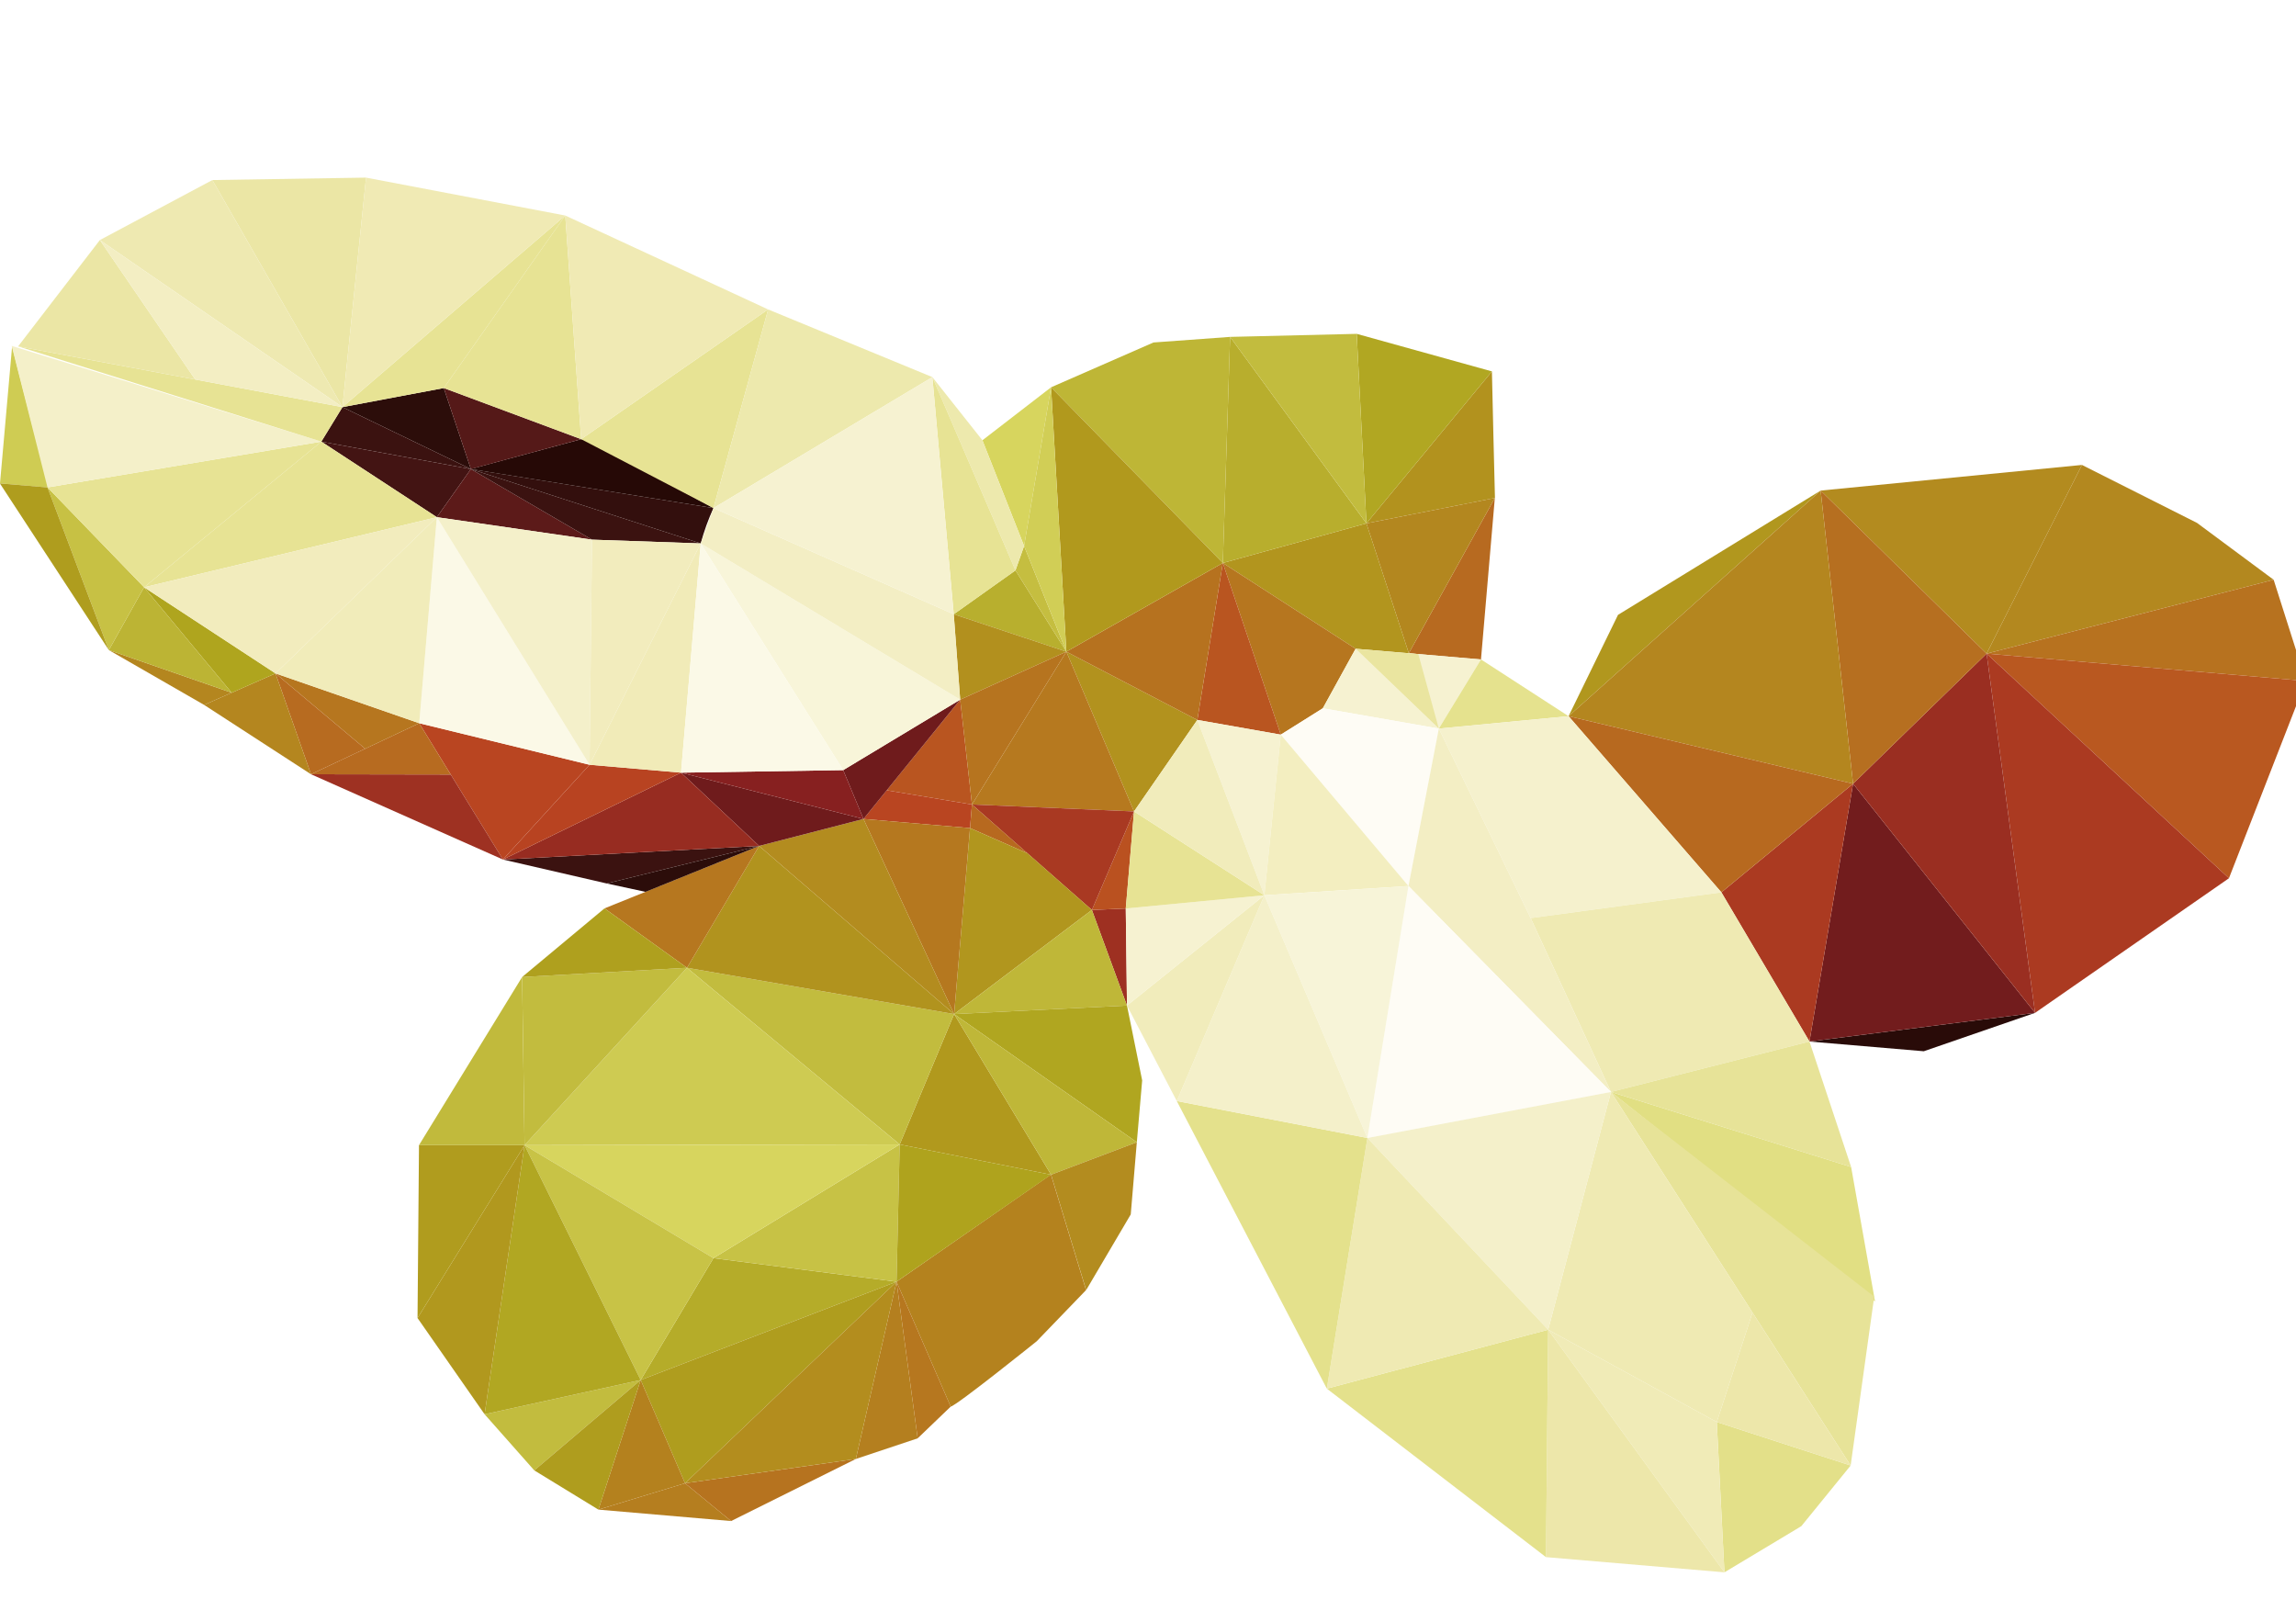
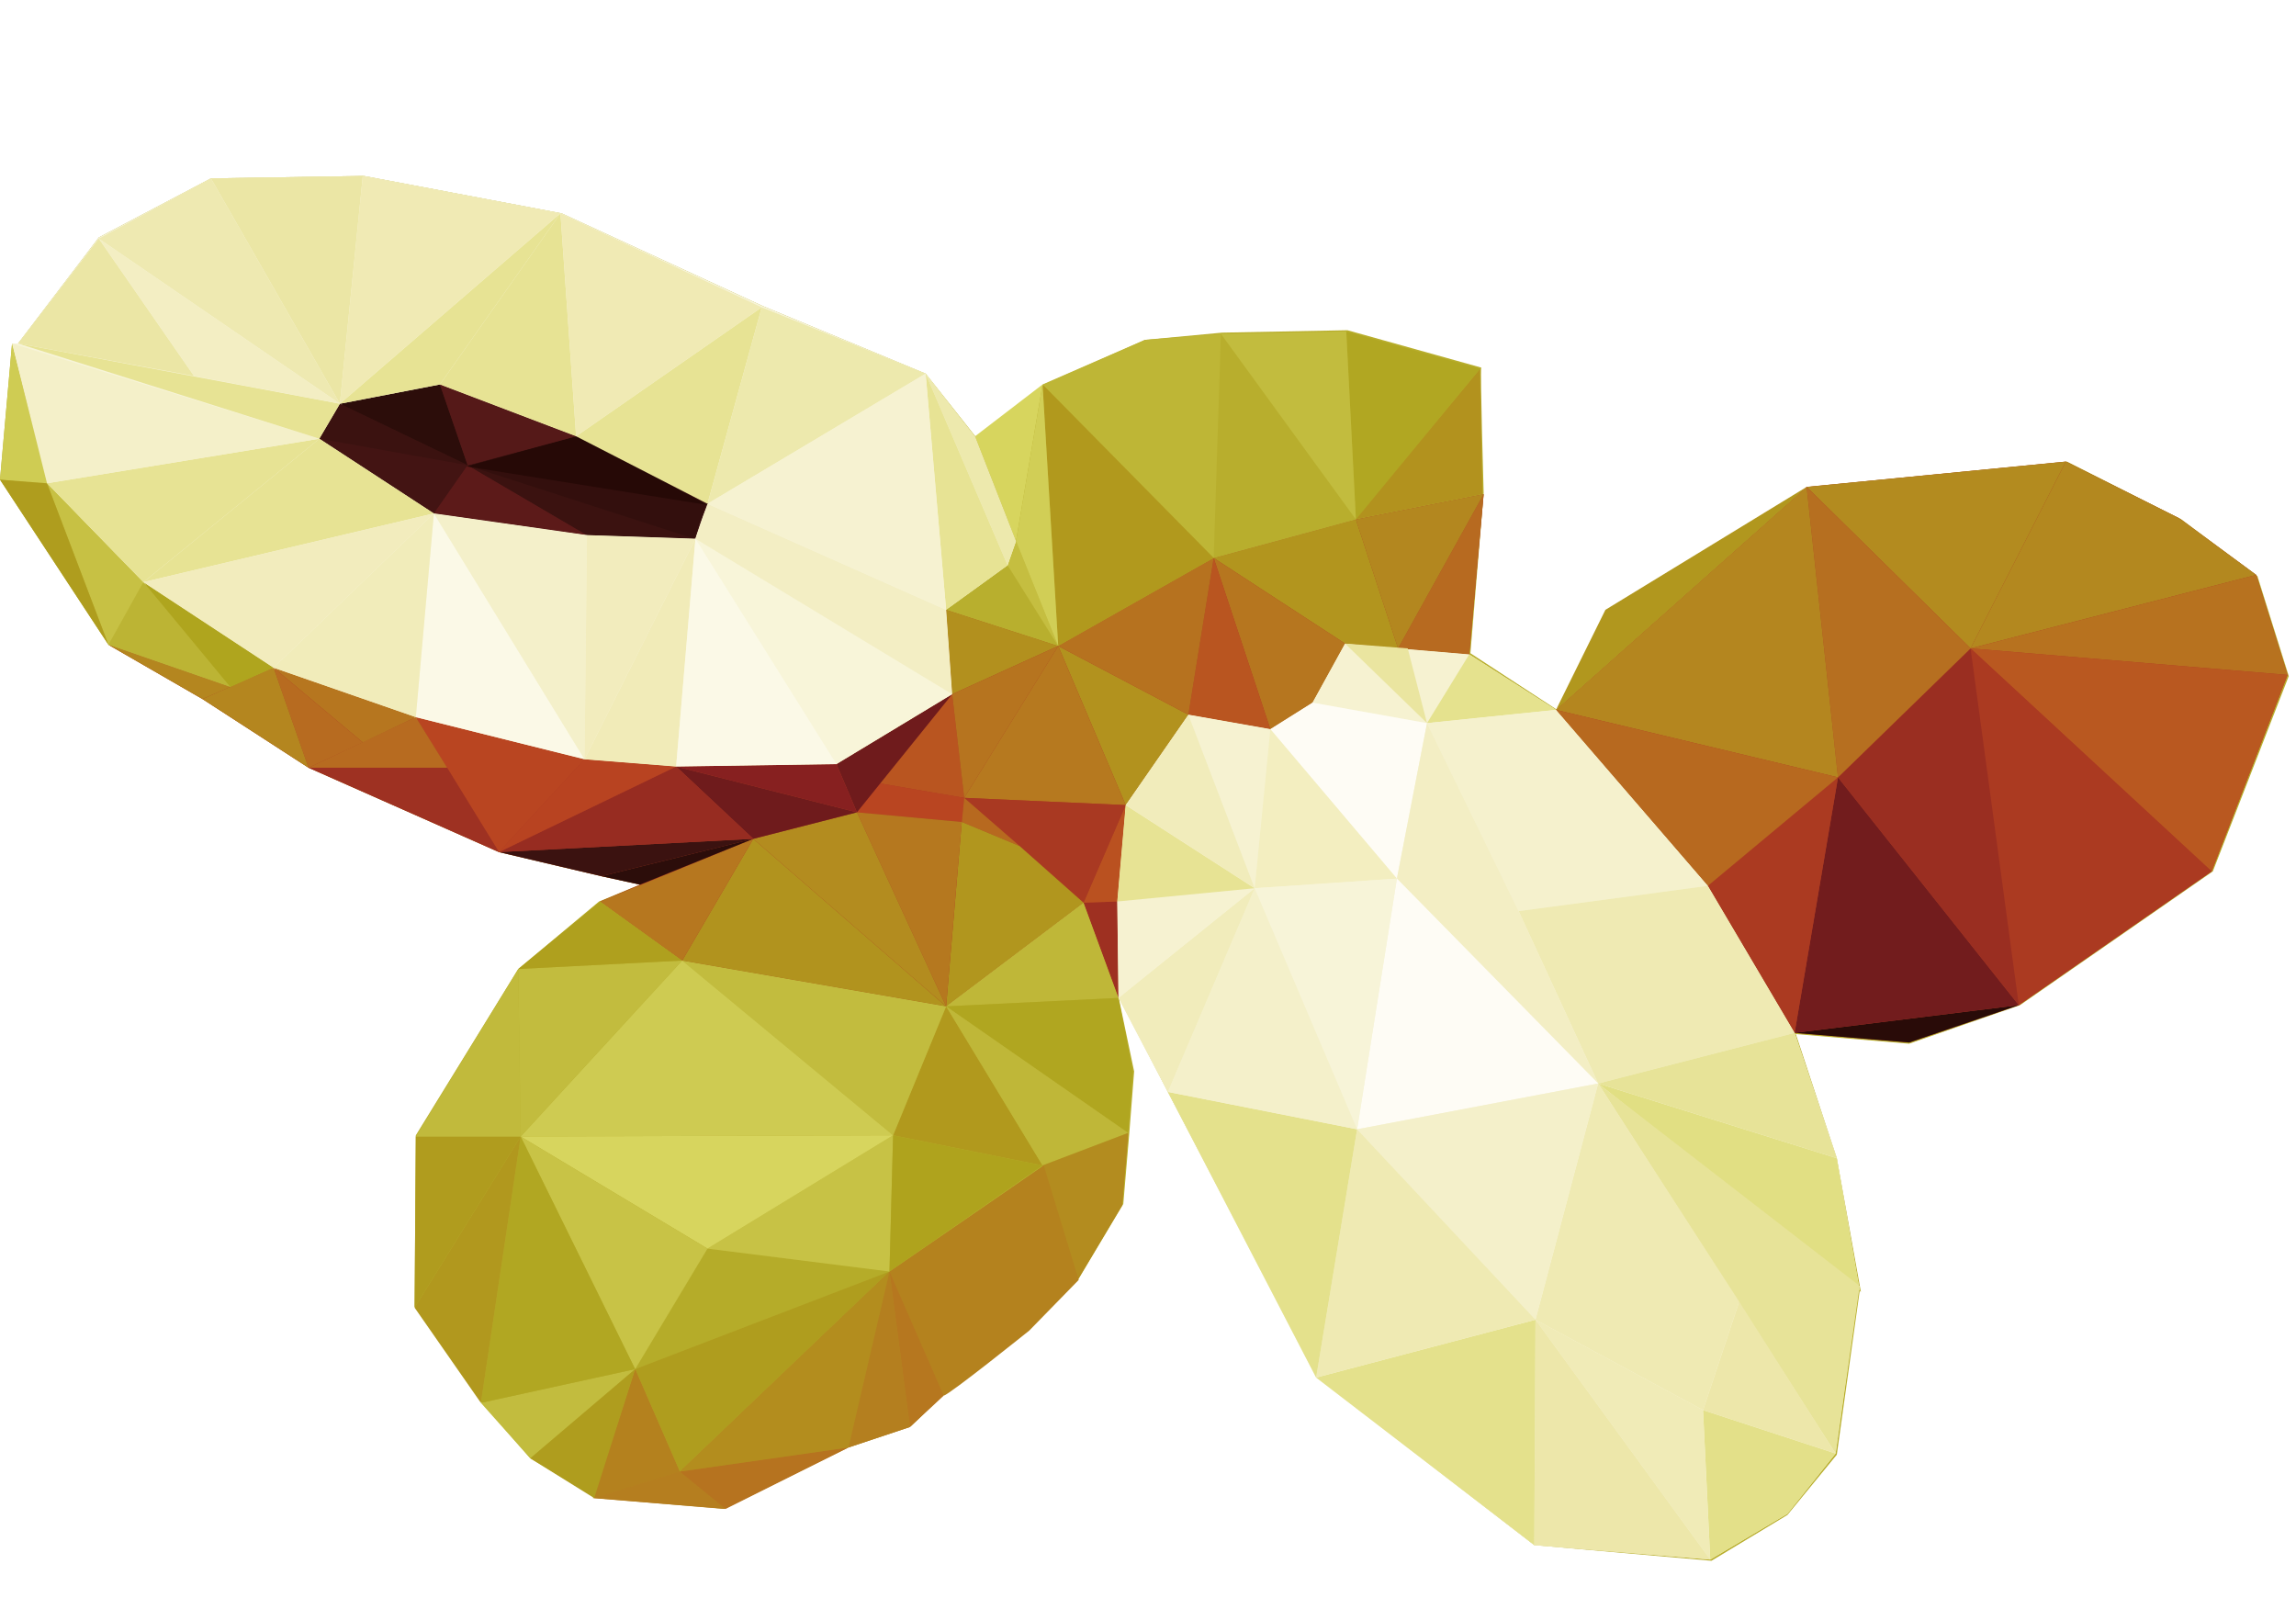
- <svg xmlns="http://www.w3.org/2000/svg" id="圖層_1" data-name="圖層 1" viewBox="0 0 189 133.5">
-   <defs>
-     <style>.cls-1{fill:#b1971e;}.cls-2{fill:#b38b1f;}.cls-3{fill:#b3881f;}.cls-4{fill:#b7721f;}.cls-5{fill:#b95820;}.cls-6{fill:#ab3a21;}.cls-7{fill:#290b08;}.cls-8{fill:#721c1d;}.cls-9{fill:#9a2e21;}.cls-10{fill:#b66f20;}.cls-11{fill:#b4861f;}.cls-12{fill:#b7691f;}.cls-13{fill:#b76a20;}.cls-14{fill:#b2921e;}.cls-15{fill:#b3871f;}.cls-16{fill:#b2951e;}.cls-17{fill:#b6761f;}.cls-18{fill:#b95520;}.cls-19{fill:#b6721f;}.cls-20{fill:#b8ae2d;}.cls-21{fill:#b1a722;}.cls-22{fill:#c2bc3e;}.cls-23{fill:#beb636;}.cls-24{fill:#b1991d;}.cls-25{fill:#b8af2e;}.cls-26{fill:#b2901e;}.cls-27{fill:#b94521;}.cls-28{fill:#b6741f;}.cls-29{fill:#b6791f;}.cls-30{fill:#9e3021;}.cls-31{fill:#ba5120;}.cls-32{fill:#a93922;}.cls-33{fill:#d7d55e;}.cls-34{fill:#c5be40;}.cls-35{fill:#d1ce56;}.cls-36{fill:#b1961e;}.cls-37{fill:#bfb738;}.cls-38{fill:#b0a620;}.cls-39{fill:#b38c1f;}.cls-40{fill:#b4821e;}.cls-41{fill:#b6771f;}.cls-42{fill:#b5ac29;}.cls-43{fill:#af9d1e;}.cls-44{fill:#b4811e;}.cls-45{fill:#b57e1f;}.cls-46{fill:#b6731f;}.cls-47{fill:#b47f1f;}.cls-48{fill:#b38d1e;}.cls-49{fill:#c7c245;}.cls-50{fill:#afa31d;}.cls-51{fill:#b5781f;}.cls-52{fill:#b1931e;}.cls-53{fill:#cecb52;}.cls-54{fill:#c8c346;}.cls-55{fill:#b1981e;}.cls-56{fill:#b09c1e;}.cls-57{fill:#c1ba3c;}.cls-58{fill:#afa01e;}.cls-59{fill:#6f1b1c;}.cls-60{fill:#872020;}.cls-61{fill:#3b1210;}.cls-62{fill:#2c0d0a;}.cls-63{fill:#972c21;}.cls-64{fill:#b84321;}.cls-65{fill:#9e3122;}.cls-66{fill:#b76b20;}.cls-67{fill:#afa51e;}.cls-68{fill:#bcb434;}.cls-69{fill:#c7c144;}.cls-70{fill:#cfcc53;}.cls-71{fill:#431413;}.cls-72{fill:#5c1a19;}.cls-73{fill:#330f0d;}.cls-74{fill:#260906;}.cls-75{fill:#551918;}.cls-76{fill:#f6f2d1;}.cls-77{fill:#eae5a0;}.cls-78{fill:#e5e28e;}.cls-79{fill:#f5f1cd;}.cls-80{fill:#efeab3;}.cls-81{fill:#e1df83;}.cls-82{fill:#e7e398;}.cls-83{fill:#e3e089;}.cls-84{fill:#ede7aa;}.cls-85{fill:#f0ebb7;}.cls-86{fill:#e4e18c;}.cls-87{fill:#fefcf5;}.cls-88{fill:#f3eec0;}.cls-89{fill:#f3eec4;}.cls-90{fill:#f4f0ca;}.cls-91{fill:#f7f4d8;}.cls-92{fill:#f1ecbb;}.cls-93{fill:#e7e394;}.cls-94{fill:#f8f5d9;}.cls-95{fill:#ede9ad;}.cls-96{fill:#f0eab4;}.cls-97{fill:#ebe6a5;}.cls-98{fill:#fbf9e7;}.cls-99{fill:#f1ebb8;}.cls-100{fill:#f2ecbd;}.cls-101{fill:#f1ecba;}.cls-102{fill:#f4f0c9;}.cls-103{fill:#eee9b1;}.cls-104{fill:#f3eec3;}</style>
-   </defs>
-   <polygon class="cls-1" points="129.12 58.95 133.19 50.61 149.87 40.38 129.12 58.95" />
-   <polygon class="cls-2" points="171.38 38.27 149.87 40.38 163.53 53.8 171.38 38.27" />
-   <polygon class="cls-3" points="187.16 47.72 180.85 43.04 171.38 38.27 163.53 53.8 187.16 47.72" />
-   <polygon class="cls-4" points="189.81 56.05 187.16 47.72 163.53 53.8 189.81 56.05" />
-   <polygon class="cls-5" points="183.48 72.29 189.81 56.05 163.53 53.8 183.48 72.29" />
-   <polygon class="cls-6" points="167.52 83.37 183.48 72.29 163.53 53.8 167.52 83.37" />
-   <polygon class="cls-7" points="148.95 85.73 158.36 86.53 167.52 83.37 148.95 85.73" />
-   <polygon class="cls-8" points="152.54 64.51 148.95 85.73 167.52 83.37 152.54 64.51" />
-   <polygon class="cls-9" points="163.53 53.8 167.52 83.37 152.54 64.51 163.53 53.8" />
-   <polygon class="cls-10" points="149.87 40.38 152.54 64.51 163.53 53.8 149.87 40.38" />
-   <polygon class="cls-11" points="129.12 58.95 152.54 64.51 149.87 40.38 129.12 58.95" />
-   <polygon class="cls-6" points="148.95 85.73 141.7 73.45 152.54 64.51 148.95 85.73" />
-   <polygon class="cls-12" points="129.12 58.95 152.54 64.51 141.7 73.45 129.12 58.95" />
-   <polygon class="cls-13" points="121.91 54.28 123.05 40.99 115.97 53.77 121.91 54.28" />
-   <path class="cls-14" d="M122.81,30.57c0,.42.25,10.42.25,10.42l-10.58,2.09Z" />
-   <polygon class="cls-15" points="115.97 53.77 112.48 43.08 123.05 40.99 115.97 53.77" />
-   <polygon class="cls-16" points="100.66 46.34 111.59 53.4 115.97 53.77 112.48 43.08 100.66 46.34" />
-   <polygon class="cls-17" points="105.43 60.47 108.89 58.3 111.59 53.4 100.66 46.34 105.43 60.47" />
-   <polygon class="cls-18" points="98.56 59.26 105.43 60.47 100.66 46.34 98.56 59.26" />
-   <polygon class="cls-14" points="93.35 66.79 98.56 59.26 87.78 53.64 93.35 66.79" />
-   <polygon class="cls-19" points="100.66 46.34 87.78 53.64 98.56 59.26 100.66 46.34" />
-   <polygon class="cls-20" points="101.26 27.73 100.66 46.34 112.48 43.08 101.26 27.73" />
-   <polygon class="cls-21" points="122.81 30.57 111.68 27.48 112.48 43.08 122.81 30.57" />
-   <polygon class="cls-22" points="101.26 27.73 111.68 27.48 112.48 43.08 101.26 27.73" />
-   <polygon class="cls-23" points="86.52 31.88 94.95 28.19 101.26 27.73 100.66 46.34 86.52 31.88" />
-   <polygon class="cls-24" points="87.78 53.64 86.52 31.88 100.66 46.34 87.78 53.64" />
-   <polygon class="cls-25" points="78.51 50.56 87.78 53.64 83.59 46.95 78.51 50.56" />
-   <polygon class="cls-26" points="79.04 57.59 78.51 50.56 87.78 53.64 79.04 57.59" />
-   <polygon class="cls-18" points="72.99 65.05 79.04 57.59 80.01 66.22 72.99 65.05" />
-   <polygon class="cls-27" points="72.99 65.05 71.08 67.41 79.85 68.16 80.01 66.22 72.99 65.05" />
-   <polygon class="cls-28" points="87.78 53.64 80.01 66.22 79.04 57.59 87.78 53.64" />
-   <polygon class="cls-29" points="93.35 66.79 80.01 66.22 87.78 53.64 93.35 66.79" />
-   <polygon class="cls-30" points="92.77 82.77 92.67 74.78 89.88 74.9 92.77 82.77" />
-   <polygon class="cls-31" points="93.35 66.79 92.67 74.78 89.88 74.9 93.35 66.79" />
-   <polygon class="cls-32" points="80.01 66.22 89.88 74.9 93.35 66.79 80.01 66.22" />
-   <polygon class="cls-12" points="79.85 68.16 84.59 70.24 80.01 66.22 79.85 68.16" />
-   <polygon class="cls-33" points="80.87 36.24 84.3 44.94 86.52 31.88 80.87 36.24" />
-   <polygon class="cls-34" points="83.59 46.95 84.3 44.94 87.78 53.64 83.59 46.95" />
-   <polygon class="cls-35" points="86.52 31.88 87.78 53.64 84.3 44.94 86.52 31.88" />
-   <polygon class="cls-36" points="79.85 68.16 78.54 83.47 89.88 74.9 84.59 70.24 79.85 68.16" />
-   <polygon class="cls-37" points="92.77 82.77 89.88 74.9 78.54 83.47 92.77 82.77" />
-   <polygon class="cls-38" points="93.58 94.02 94.02 88.93 92.77 82.77 78.54 83.47 93.58 94.02" />
-   <polygon class="cls-24" points="74.06 94.2 78.54 83.47 86.52 96.69 74.06 94.2" />
-   <polygon class="cls-37" points="93.58 94.02 86.52 96.69 78.54 83.47 93.58 94.02" />
-   <polygon class="cls-39" points="89.41 106.19 93.08 99.96 93.58 94.02 86.52 96.69 89.41 106.19" />
-   <path class="cls-40" d="M78.26,115.78c.51-.1,7.08-5.38,7.08-5.38l4.06-4.21-2.89-9.51L73.8,105.5Z" />
-   <polygon class="cls-41" points="75.54 118.39 78.26 115.78 73.8 105.5 75.54 118.39" />
-   <polygon class="cls-22" points="39.89 116.41 43.98 121.03 52.74 113.59 39.89 116.41" />
-   <polygon class="cls-42" points="58.73 103.56 52.74 113.59 73.8 105.5 58.73 103.56" />
-   <polygon class="cls-43" points="56.39 122.09 52.74 113.59 73.8 105.5 56.39 122.09" />
-   <polygon class="cls-44" points="49.26 124.26 56.39 122.09 52.74 113.59 49.26 124.26" />
-   <polygon class="cls-43" points="43.98 121.03 49.26 124.26 52.74 113.59 43.98 121.03" />
-   <polygon class="cls-45" points="56.39 122.09 60.18 125.2 49.26 124.26 56.39 122.09" />
-   <polygon class="cls-46" points="70.45 120.09 60.18 125.2 56.39 122.09 70.45 120.09" />
-   <polygon class="cls-47" points="75.54 118.39 70.45 120.09 73.8 105.5 75.54 118.39" />
-   <polygon class="cls-48" points="56.39 122.09 73.8 105.5 70.45 120.09 56.39 122.09" />
-   <polygon class="cls-49" points="58.73 103.56 74.06 94.2 73.8 105.5 58.73 103.56" />
-   <polygon class="cls-50" points="86.52 96.69 73.8 105.5 74.06 94.2 86.52 96.69" />
-   <polygon class="cls-22" points="78.54 83.47 74.06 94.2 56.55 79.66 78.54 83.47" />
-   <polygon class="cls-51" points="79.85 68.16 71.08 67.41 78.54 83.47 79.85 68.16" />
-   <polygon class="cls-52" points="62.49 69.63 56.55 79.66 78.54 83.47 62.49 69.63" />
-   <polygon class="cls-39" points="71.08 67.41 62.49 69.63 78.54 83.47 71.08 67.41" />
-   <polygon class="cls-41" points="49.76 74.77 62.49 69.63 56.55 79.66 49.76 74.77" />
-   <polygon class="cls-53" points="43.18 94.26 56.55 79.66 74.06 94.2 43.18 94.26" />
-   <polygon class="cls-33" points="58.73 103.56 43.18 94.26 74.06 94.2 58.73 103.56" />
-   <polygon class="cls-54" points="52.74 113.59 43.18 94.26 58.73 103.56 52.74 113.59" />
-   <polygon class="cls-21" points="39.89 116.41 43.18 94.26 52.74 113.59 39.89 116.41" />
-   <polygon class="cls-55" points="34.37 108.49 39.89 116.41 43.18 94.26 34.37 108.49" />
-   <polygon class="cls-56" points="34.49 94.26 34.37 108.49 43.18 94.26 34.49 94.26" />
-   <polygon class="cls-57" points="42.98 80.42 34.49 94.26 43.18 94.26 42.98 80.42" />
-   <polygon class="cls-22" points="56.55 79.66 42.98 80.42 43.18 94.26 56.55 79.66" />
-   <polygon class="cls-58" points="49.76 74.77 56.55 79.66 42.98 80.42 49.76 74.77" />
-   <polygon class="cls-59" points="79.04 57.59 69.41 63.39 71.08 67.41 79.04 57.59" />
-   <polygon class="cls-59" points="56.06 63.6 62.49 69.63 71.08 67.41 56.06 63.6" />
-   <polygon class="cls-60" points="69.41 63.39 56.06 63.6 71.08 67.41 69.41 63.39" />
-   <polygon class="cls-61" points="41.4 70.75 49.94 72.72 62.49 69.63 41.4 70.75" />
-   <polygon class="cls-62" points="53.14 73.41 49.94 72.72 62.49 69.63 53.14 73.41" />
-   <polygon class="cls-63" points="56.06 63.6 41.4 70.75 62.49 69.63 56.06 63.6" />
-   <polygon class="cls-27" points="34.51 59.53 48.53 62.95 41.4 70.75 34.51 59.53" />
-   <polygon class="cls-64" points="56.06 63.6 48.53 62.95 41.4 70.75 56.06 63.6" />
-   <polygon class="cls-65" points="25.6 63.73 41.4 70.75 37.1 63.75 25.6 63.73" />
-   <polygon class="cls-66" points="34.51 59.53 25.6 63.73 37.1 63.75 34.51 59.53" />
-   <polygon class="cls-17" points="22.68 55.43 34.51 59.53 30.06 61.63 22.68 55.43" />
-   <polygon class="cls-66" points="25.6 63.73 22.68 55.43 30.06 61.63 25.6 63.73" />
-   <polygon class="cls-11" points="16.8 58.02 25.6 63.73 22.68 55.43 16.8 58.02" />
-   <polygon class="cls-67" points="11.86 48.34 22.68 55.43 19.07 57.02 11.86 48.34" />
-   <polygon class="cls-11" points="8.96 53.51 16.8 58.02 19.07 57.02 8.96 53.51" />
-   <polygon class="cls-68" points="11.86 48.34 8.96 53.51 19.07 57.02 11.86 48.34" />
-   <polygon class="cls-69" points="3.91 40.12 11.86 48.34 8.96 53.51 3.91 40.12" />
-   <path class="cls-70" d="M1,28.47c0,.21,3,11.66,3,11.66L0,39.79Z" />
-   <polygon class="cls-43" points="8.96 53.51 -0.01 39.79 3.91 40.12 8.96 53.51" />
-   <polygon class="cls-62" points="28.19 33.51 36.53 31.94 38.76 38.61 28.19 33.51" />
-   <polygon class="cls-61" points="26.45 36.35 28.19 33.51 38.76 38.61 26.45 36.35" />
-   <polygon class="cls-71" points="35.96 42.57 26.45 36.35 38.76 38.61 35.96 42.57" />
-   <polygon class="cls-72" points="48.73 44.42 35.96 42.57 38.76 38.61 48.73 44.42" />
-   <polygon class="cls-61" points="57.68 44.73 48.73 44.42 38.76 38.61 57.68 44.73" />
-   <path class="cls-73" d="M58.73,41.82a19.12,19.12,0,0,0-1.05,2.91L38.76,38.61Z" />
-   <path class="cls-74" d="M47.84,36.15c.33-.11,10.89,5.67,10.89,5.67l-20-3.21Z" />
-   <polygon class="cls-75" points="36.53 31.94 47.84 36.15 38.76 38.61 36.53 31.94" />
-   <polygon class="cls-76" points="108.89 58.3 118.44 59.97 111.59 53.4 108.89 58.3" />
-   <polygon class="cls-76" points="121.91 54.28 118.44 59.97 115.97 53.77 121.91 54.28" />
-   <polygon class="cls-77" points="111.59 53.4 116.75 53.84 118.44 59.97 111.59 53.4" />
-   <polygon class="cls-78" points="129.12 58.95 121.91 54.28 118.44 59.97 129.12 58.95" />
-   <polygon class="cls-79" points="141.7 73.45 126 75.57 118.44 59.97 129.12 58.95 141.7 73.45" />
-   <polygon class="cls-80" points="148.95 85.73 132.61 89.88 126 75.57 141.7 73.45 148.95 85.73" />
-   <polygon class="cls-81" points="154.35 107.13 152.38 96.06 132.61 89.88 154.35 107.13" />
-   <polygon class="cls-82" points="148.95 85.73 152.38 96.06 132.61 89.88 148.95 85.73" />
-   <polygon class="cls-82" points="152.34 120.63 154.28 106.73 132.61 89.88 152.34 120.63" />
-   <polygon class="cls-83" points="141.95 129.42 148.28 125.62 152.34 120.63 141.32 117.05 141.95 129.42" />
-   <polygon class="cls-84" points="144.26 108.04 141.32 117.05 152.34 120.63 144.26 108.04" />
-   <polygon class="cls-80" points="132.61 89.88 127.44 109.45 141.32 117.05 144.26 108.04 132.61 89.88" />
-   <polygon class="cls-85" points="141.95 129.42 127.44 109.45 141.32 117.05 141.95 129.42" />
-   <polygon class="cls-84" points="127.26 128.17 141.95 129.42 127.44 109.45 127.26 128.17" />
-   <polygon class="cls-86" points="109.22 114.3 127.26 128.17 127.44 109.45 109.22 114.3" />
-   <polygon class="cls-87" points="105.43 60.47 115.94 72.93 118.44 59.97 108.89 58.3 105.43 60.47" />
-   <polygon class="cls-76" points="98.56 59.26 104.08 73.69 105.43 60.47 98.56 59.26" />
-   <polygon class="cls-88" points="115.94 72.93 104.08 73.69 105.43 60.47 115.94 72.93" />
-   <polygon class="cls-89" points="132.61 89.88 115.94 72.93 118.44 59.97 126 75.57 132.61 89.88" />
-   <polygon class="cls-87" points="112.56 93.67 132.61 89.88 115.94 72.93 112.56 93.67" />
-   <polygon class="cls-90" points="127.44 109.45 112.56 93.67 132.61 89.88 127.44 109.45" />
-   <polygon class="cls-80" points="109.22 114.3 112.56 93.67 127.44 109.45 109.22 114.3" />
-   <polygon class="cls-86" points="96.87 90.63 109.22 114.3 112.56 93.67 96.87 90.63" />
-   <polygon class="cls-91" points="104.08 73.69 112.56 93.67 115.94 72.93 104.08 73.69" />
-   <polygon class="cls-90" points="96.87 90.63 104.08 73.69 112.56 93.67 96.87 90.63" />
-   <polygon class="cls-92" points="92.77 82.77 96.87 90.63 104.08 73.69 92.77 82.77" />
-   <polygon class="cls-76" points="92.67 74.78 104.08 73.69 92.77 82.77 92.67 74.78" />
-   <polygon class="cls-93" points="93.35 66.79 104.08 73.69 92.67 74.78 93.35 66.79" />
-   <polygon class="cls-92" points="98.56 59.26 104.08 73.69 93.35 66.79 98.56 59.26" />
-   <polygon class="cls-94" points="57.68 44.73 69.41 63.39 79.04 57.59 57.68 44.73" />
-   <polygon class="cls-89" points="58.73 41.82 78.51 50.56 79.04 57.59 57.68 44.73 58.73 41.82" />
-   <polygon class="cls-93" points="47.84 36.15 63.23 25.47 58.73 41.82 47.84 36.15" />
-   <polygon class="cls-95" points="76.75 31.04 63.23 25.47 58.73 41.82 76.75 31.04" />
-   <polygon class="cls-95" points="83.59 46.95 84.3 44.94 80.87 36.24 76.75 31.04 83.59 46.95" />
-   <polygon class="cls-93" points="78.51 50.56 76.75 31.04 83.59 46.95 78.51 50.56" />
-   <polygon class="cls-76" points="58.73 41.82 78.51 50.56 76.75 31.04 58.73 41.82" />
-   <polygon class="cls-93" points="36.53 31.94 46.53 17.74 47.84 36.15 36.53 31.94" />
-   <polygon class="cls-96" points="63.23 25.47 46.53 17.74 47.84 36.15 63.23 25.47" />
-   <polygon class="cls-93" points="28.19 33.51 46.53 17.74 36.53 31.94 28.19 33.51" />
-   <polygon class="cls-97" points="17.48 14.82 30.13 14.62 28.19 33.51 17.48 14.82" />
-   <polygon class="cls-96" points="46.53 17.74 30.13 14.62 28.19 33.51 46.53 17.74" />
-   <polygon class="cls-98" points="35.96 42.57 34.51 59.53 48.53 62.95 35.96 42.57" />
-   <polygon class="cls-90" points="48.73 44.42 48.53 62.95 35.96 42.57 48.73 44.42" />
-   <polygon class="cls-99" points="57.68 44.73 56.06 63.6 48.53 62.95 57.68 44.73" />
-   <polygon class="cls-100" points="48.73 44.42 57.68 44.73 48.53 62.95 48.73 44.42" />
-   <polygon class="cls-98" points="69.41 63.39 57.68 44.73 56.06 63.6 69.41 63.39" />
-   <polygon class="cls-101" points="22.68 55.43 35.96 42.57 34.51 59.53 22.68 55.43" />
-   <polygon class="cls-93" points="11.86 48.34 26.45 36.35 35.96 42.57 11.86 48.34" />
-   <polygon class="cls-100" points="22.68 55.43 11.86 48.34 35.96 42.57 22.68 55.43" />
-   <polygon class="cls-93" points="3.91 40.12 26.45 36.35 11.86 48.34 3.91 40.12" />
-   <polygon class="cls-102" points="0.96 28.47 26.45 36.35 3.91 40.12 0.96 28.47" />
-   <polygon class="cls-93" points="28.19 33.51 1.49 28.51 26.45 36.35 28.19 33.51" />
-   <polygon class="cls-103" points="17.48 14.82 8.22 19.76 28.19 33.51 17.48 14.82" />
-   <polygon class="cls-97" points="1.49 28.51 8.22 19.76 16.07 31.24 1.49 28.51" />
-   <polygon class="cls-104" points="28.19 33.51 8.22 19.76 16.07 31.24 28.19 33.51" />
+ <svg xmlns="http://www.w3.org/2000/svg" version="1.1" x="0px" y="0px" viewBox="0 0 190.5 133.5" style="enable-background:new 0 0 190.5 133.5;" xml:space="preserve">
+   <style type="text/css">
+ 	.st0{fill:#B8AE2D;}
+ 	.st1{fill:#AB3A21;}
+ 	.st2{fill:#B4821E;}
+ 	.st3{fill:#F7F4D8;}
+ 	.st4{fill:#3B1210;}
+ 	.st5{fill:#551918;}
+ 	.st6{fill:#B1971E;}
+ 	.st7{fill:#B38B1F;}
+ 	.st8{fill:#B3881F;}
+ 	.st9{fill:#B7721F;}
+ 	.st10{fill:#B95820;}
+ 	.st11{fill:#290B08;}
+ 	.st12{fill:#721C1D;}
+ 	.st13{fill:#9A2E21;}
+ 	.st14{fill:#B66F20;}
+ 	.st15{fill:#B4861F;}
+ 	.st16{fill:#B7691F;}
+ 	.st17{fill:#B76A20;}
+ 	.st18{fill:#B2921E;}
+ 	.st19{fill:#B3871F;}
+ 	.st20{fill:#B2951E;}
+ 	.st21{fill:#B6761F;}
+ 	.st22{fill:#B95520;}
+ 	.st23{fill:#B6721F;}
+ 	.st24{fill:#B1A722;}
+ 	.st25{fill:#C2BC3E;}
+ 	.st26{fill:#BEB636;}
+ 	.st27{fill:#B1991D;}
+ 	.st28{fill:#B8AF2E;}
+ 	.st29{fill:#B2901E;}
+ 	.st30{fill:#B94521;}
+ 	.st31{fill:#B6741F;}
+ 	.st32{fill:#B6791F;}
+ 	.st33{fill:#9E3021;}
+ 	.st34{fill:#BA5120;}
+ 	.st35{fill:#A93922;}
+ 	.st36{fill:#D7D55E;}
+ 	.st37{fill:#C5BE40;}
+ 	.st38{fill:#D1CE56;}
+ 	.st39{fill:#B1961E;}
+ 	.st40{fill:#BFB738;}
+ 	.st41{fill:#B0A620;}
+ 	.st42{fill:#B38C1F;}
+ 	.st43{fill:#B6771F;}
+ 	.st44{fill:#B5AC29;}
+ 	.st45{fill:#AF9D1E;}
+ 	.st46{fill:#B4811E;}
+ 	.st47{fill:#B57E1F;}
+ 	.st48{fill:#B6731F;}
+ 	.st49{fill:#B47F1F;}
+ 	.st50{fill:#B38D1E;}
+ 	.st51{fill:#C7C245;}
+ 	.st52{fill:#AFA31D;}
+ 	.st53{fill:#B5781F;}
+ 	.st54{fill:#B1931E;}
+ 	.st55{fill:#CECB52;}
+ 	.st56{fill:#C8C346;}
+ 	.st57{fill:#B1981E;}
+ 	.st58{fill:#B09C1E;}
+ 	.st59{fill:#C1BA3C;}
+ 	.st60{fill:#AFA01E;}
+ 	.st61{fill:#6F1B1C;}
+ 	.st62{fill:#872020;}
+ 	.st63{fill:#2C0D0A;}
+ 	.st64{fill:#972C21;}
+ 	.st65{fill:#B84321;}
+ 	.st66{fill:#9E3122;}
+ 	.st67{fill:#B76B20;}
+ 	.st68{fill:#AFA51E;}
+ 	.st69{fill:#BCB434;}
+ 	.st70{fill:#C7C144;}
+ 	.st71{fill:#CFCC53;}
+ 	.st72{fill:#431413;}
+ 	.st73{fill:#5C1A19;}
+ 	.st74{fill:#330F0D;}
+ 	.st75{fill:#260906;}
+ 	.st76{fill:#F6F2D1;}
+ 	.st77{fill:#EAE5A0;}
+ 	.st78{fill:#E5E28E;}
+ 	.st79{fill:#F5F1CD;}
+ 	.st80{fill:#EFEAB3;}
+ 	.st81{fill:#E1DF83;}
+ 	.st82{fill:#E7E398;}
+ 	.st83{fill:#E3E089;}
+ 	.st84{fill:#EDE7AA;}
+ 	.st85{fill:#F0EBB7;}
+ 	.st86{fill:#E4E18C;}
+ 	.st87{fill:#FEFCF5;}
+ 	.st88{fill:#F3EEC0;}
+ 	.st89{fill:#F3EEC4;}
+ 	.st90{fill:#F4F0CA;}
+ 	.st91{fill:#F1ECBB;}
+ 	.st92{fill:#E7E394;}
+ 	.st93{fill:#F8F5D9;}
+ 	.st94{fill:#EDE9AD;}
+ 	.st95{fill:#F0EAB4;}
+ 	.st96{fill:#EBE6A5;}
+ 	.st97{fill:#FBF9E7;}
+ 	.st98{fill:#F1EBB8;}
+ 	.st99{fill:#F2ECBD;}
+ 	.st100{fill:#F1ECBA;}
+ 	.st101{fill:#F4F0C9;}
+ 	.st102{fill:#EEE9B1;}
+ 	.st103{fill:#F3EEC3;}
+ </style>
+   <g id="圖層_1_拷貝_2">
+     <path class="st0" d="M1,28.5L0,39.8l9,13.7l7.8,4.5l8.8,5.7l15.8,7l8.5,2l3.2,0.7l-3.4,1.4L43,80.4l-8.5,13.8l-0.1,14.2l5.5,7.9   L44,121l5.3,3.2l10.9,0.9l10.3-5.1l5.1-1.7l2.7-2.6c0.5-0.1,7.1-5.4,7.1-5.4l4.1-4.2l3.7-6.2l0.5-5.9l0.4-5.1l-1.3-6.2l4.1,7.9   l12.4,23.7l18,13.9l14.7,1.3l6.3-3.8l4.1-5l1.9-13.6l0.1,0.1l-2-11.1l-3.4-10.3l9.4,0.8l9.2-3.2l16-11.1l6.3-16.2l-2.6-8.3   l-6.3-4.7l-9.5-4.8l-21.5,2.1l-16.7,10.2l-4.1,8.3l-7.2-4.7l1.1-13.3c0,0-0.3-10-0.2-10.4l-11.1-3.1l-10.4,0.2L95,28.2l-8.4,3.7   l-5.6,4.4L76.8,31l-13.5-5.6l-16.7-7.7l-16.4-3.1l-12.7,0.2l-9.3,4.9l-6.7,8.8L1,28.5" />
+   </g>
+   <g id="圖層_1">
+     <polygon class="st1" points="187.2,47.7 180.8,43 171.4,38.3 149.9,40.4 129.1,58.9 141.7,73.5 148.9,85.7 158.4,86.5 167.5,83.4    183.5,72.3 189.8,56  " />
+     <path class="st2" d="M73.8,105.5l-17.4,16.6l-3.7-8.5l-3.5,10.7l10.9,0.9l10.3-5.1l5.1-1.7l2.7-2.6c0.5-0.1,7.1-5.4,7.1-5.4   l4.1-4.2l3.7-6.2l0.5-5.9l-7.1,2.7L73.8,105.5z" />
+     <polygon class="st1" points="100.7,46.3 87.8,53.6 78.5,50.6 79,57.6 69.4,63.4 56.1,63.6 48.5,63 34.5,59.5 22.7,55.4 19.1,57    9,53.5 16.8,58 25.6,63.7 41.4,70.7 49.9,72.7 53.1,73.4 49.8,74.8 56.6,79.7 78.5,83.5 89.9,74.9 92.8,82.8 92.7,74.8 93.4,66.8    98.6,59.3 105.4,60.5 108.9,58.3 111.6,53.4 116,53.8 121.9,54.3 123.1,41 112.5,43.1  " />
+   </g>
+   <g id="圖層_4">
+     <polygon class="st3" points="152.3,120.6 154.2,107 154.3,107.1 152.4,96.1 148.9,85.7 141.7,73.5 129.1,58.9 121.9,54.3 116,53.8    116,53.8 111.6,53.4 108.9,58.3 105.4,60.5 98.6,59.3 93.4,66.8 92.7,74.8 92.8,82.8 96.9,90.6 109.2,114.3 127.3,128.2    141.9,129.4 148.3,125.6  " />
+     <path class="st3" d="M1,28.5l3,11.7l7.9,8.2l10.8,7.1l11.8,4.1l14,3.4l7.5,0.6l13.4-0.2l9.6-5.8l-0.5-7l5.1-3.6l0.7-2l-3.4-8.7   L76.8,31l-13.5-5.6l-16.7-7.7l-16.4-3.1l-12.7,0.2l-9.3,4.9l-6.7,8.8L1,28.5z" />
+   </g>
+   <g id="圖層_4_拷貝">
+     <g>
+       <path class="st4" d="M47.8,36.2l-11.3-4.2l-8.3,1.6l-1.7,2.8l9.5,6.2l12.8,1.8l8.9,0.3c0,0,0.8-2.6,1.1-2.9    C58.7,41.8,48.2,36,47.8,36.2z" />
+       <g>
+         <polygon class="st5" points="48.7,44.4 38.8,38.6 36,42.6    " />
+         <polygon class="st5" points="36.5,31.9 38.8,38.6 47.8,36.2    " />
+       </g>
+     </g>
+   </g>
+   <g id="圖層_1_拷貝">
+     <g>
+       <polygon class="st6" points="129.1,58.9 133.2,50.6 149.9,40.4   " />
+       <polygon class="st7" points="171.4,38.3 149.9,40.4 163.5,53.8   " />
+       <polygon class="st8" points="187.2,47.7 180.8,43 171.4,38.3 163.5,53.8   " />
+       <polygon class="st9" points="189.8,56 187.2,47.7 163.5,53.8   " />
+       <polygon class="st10" points="183.5,72.3 189.8,56 163.5,53.8   " />
+       <polygon class="st1" points="167.5,83.4 183.5,72.3 163.5,53.8   " />
+       <polygon class="st11" points="148.9,85.7 158.4,86.5 167.5,83.4   " />
+       <polygon class="st12" points="152.5,64.5 148.9,85.7 167.5,83.4   " />
+       <polygon class="st13" points="163.5,53.8 167.5,83.4 152.5,64.5   " />
+       <polygon class="st14" points="149.9,40.4 152.5,64.5 163.5,53.8   " />
+       <polygon class="st15" points="129.1,58.9 152.5,64.5 149.9,40.4   " />
+       <polygon class="st1" points="148.9,85.7 141.7,73.5 152.5,64.5   " />
+       <polygon class="st16" points="129.1,58.9 152.5,64.5 141.7,73.5   " />
+       <polygon class="st17" points="121.9,54.3 123.1,41 116,53.8   " />
+       <path class="st18" d="M122.8,30.6c0,0.4,0.2,10.4,0.2,10.4l-10.6,2.1L122.8,30.6z" />
+       <polygon class="st19" points="116,53.8 112.5,43.1 123.1,41   " />
+       <polygon class="st20" points="100.7,46.3 111.6,53.4 116,53.8 112.5,43.1   " />
+       <polygon class="st21" points="105.4,60.5 108.9,58.3 111.6,53.4 100.7,46.3   " />
+       <polygon class="st22" points="98.6,59.3 105.4,60.5 100.7,46.3   " />
+       <polygon class="st18" points="93.4,66.8 98.6,59.3 87.8,53.6   " />
+       <polygon class="st23" points="100.7,46.3 87.8,53.6 98.6,59.3   " />
+       <polygon class="st0" points="101.3,27.7 100.7,46.3 112.5,43.1   " />
+       <polygon class="st24" points="122.8,30.6 111.7,27.5 112.5,43.1   " />
+       <polygon class="st25" points="101.3,27.7 111.7,27.5 112.5,43.1   " />
+       <polygon class="st26" points="86.5,31.9 95,28.2 101.3,27.7 100.7,46.3   " />
+       <polygon class="st27" points="87.8,53.6 86.5,31.9 100.7,46.3   " />
+       <polygon class="st28" points="78.5,50.6 87.8,53.6 83.6,46.9   " />
+       <polygon class="st29" points="79,57.6 78.5,50.6 87.8,53.6   " />
+       <polygon class="st22" points="73,65 79,57.6 80,66.2   " />
+       <polygon class="st30" points="73,65 71.1,67.4 79.8,68.2 80,66.2   " />
+       <polygon class="st31" points="87.8,53.6 80,66.2 79,57.6   " />
+       <polygon class="st32" points="93.4,66.8 80,66.2 87.8,53.6   " />
+       <polygon class="st33" points="92.8,82.8 92.7,74.8 89.9,74.9   " />
+       <polygon class="st34" points="93.4,66.8 92.7,74.8 89.9,74.9   " />
+       <polygon class="st35" points="80,66.2 89.9,74.9 93.4,66.8   " />
+       <polygon class="st16" points="79.8,68.2 84.6,70.2 80,66.2   " />
+       <polygon class="st36" points="80.9,36.2 84.3,44.9 86.5,31.9   " />
+       <polygon class="st37" points="83.6,46.9 84.3,44.9 87.8,53.6   " />
+       <polygon class="st38" points="86.5,31.9 87.8,53.6 84.3,44.9   " />
+       <polygon class="st39" points="79.8,68.2 78.5,83.5 89.9,74.9 84.6,70.2   " />
+       <polygon class="st40" points="92.8,82.8 89.9,74.9 78.5,83.5   " />
+       <polygon class="st41" points="93.6,94 94,88.9 92.8,82.8 78.5,83.5   " />
+       <polygon class="st27" points="74.1,94.2 78.5,83.5 86.5,96.7   " />
+       <polygon class="st40" points="93.6,94 86.5,96.7 78.5,83.5   " />
+       <polygon class="st42" points="89.4,106.2 93.1,100 93.6,94 86.5,96.7   " />
+       <path class="st2" d="M78.3,115.8c0.5-0.1,7.1-5.4,7.1-5.4l4.1-4.2l-2.9-9.5l-12.7,8.8L78.3,115.8z" />
+       <polygon class="st43" points="75.5,118.4 78.3,115.8 73.8,105.5   " />
+       <polygon class="st25" points="39.9,116.4 44,121 52.7,113.6   " />
+       <polygon class="st44" points="58.7,103.6 52.7,113.6 73.8,105.5   " />
+       <polygon class="st45" points="56.4,122.1 52.7,113.6 73.8,105.5   " />
+       <polygon class="st46" points="49.3,124.3 56.4,122.1 52.7,113.6   " />
+       <polygon class="st45" points="44,121 49.3,124.3 52.7,113.6   " />
+       <polygon class="st47" points="56.4,122.1 60.2,125.2 49.3,124.3   " />
+       <polygon class="st48" points="70.4,120.1 60.2,125.2 56.4,122.1   " />
+       <polygon class="st49" points="75.5,118.4 70.4,120.1 73.8,105.5   " />
+       <polygon class="st50" points="56.4,122.1 73.8,105.5 70.4,120.1   " />
+       <polygon class="st51" points="58.7,103.6 74.1,94.2 73.8,105.5   " />
+       <polygon class="st52" points="86.5,96.7 73.8,105.5 74.1,94.2   " />
+       <polygon class="st25" points="78.5,83.5 74.1,94.2 56.6,79.7   " />
+       <polygon class="st53" points="79.8,68.2 71.1,67.4 78.5,83.5   " />
+       <polygon class="st54" points="62.5,69.6 56.6,79.7 78.5,83.5   " />
+       <polygon class="st42" points="71.1,67.4 62.5,69.6 78.5,83.5   " />
+       <polygon class="st43" points="49.8,74.8 62.5,69.6 56.6,79.7   " />
+       <polygon class="st55" points="43.2,94.3 56.6,79.7 74.1,94.2   " />
+       <polygon class="st36" points="58.7,103.6 43.2,94.3 74.1,94.2   " />
+       <polygon class="st56" points="52.7,113.6 43.2,94.3 58.7,103.6   " />
+       <polygon class="st24" points="39.9,116.4 43.2,94.3 52.7,113.6   " />
+       <polygon class="st57" points="34.4,108.5 39.9,116.4 43.2,94.3   " />
+       <polygon class="st58" points="34.5,94.3 34.4,108.5 43.2,94.3   " />
+       <polygon class="st59" points="43,80.4 34.5,94.3 43.2,94.3   " />
+       <polygon class="st25" points="56.6,79.7 43,80.4 43.2,94.3   " />
+       <polygon class="st60" points="49.8,74.8 56.6,79.7 43,80.4   " />
+       <polygon class="st61" points="79,57.6 69.4,63.4 71.1,67.4   " />
+       <polygon class="st61" points="56.1,63.6 62.5,69.6 71.1,67.4   " />
+       <polygon class="st62" points="69.4,63.4 56.1,63.6 71.1,67.4   " />
+       <polygon class="st4" points="41.4,70.7 49.9,72.7 62.5,69.6   " />
+       <polygon class="st63" points="53.1,73.4 49.9,72.7 62.5,69.6   " />
+       <polygon class="st64" points="56.1,63.6 41.4,70.7 62.5,69.6   " />
+       <polygon class="st30" points="34.5,59.5 48.5,63 41.4,70.7   " />
+       <polygon class="st65" points="56.1,63.6 48.5,63 41.4,70.7   " />
+       <polygon class="st66" points="25.6,63.7 41.4,70.7 37.1,63.7   " />
+       <polygon class="st67" points="34.5,59.5 25.6,63.7 37.1,63.7   " />
+       <polygon class="st21" points="22.7,55.4 34.5,59.5 30.1,61.6   " />
+       <polygon class="st67" points="25.6,63.7 22.7,55.4 30.1,61.6   " />
+       <polygon class="st15" points="16.8,58 25.6,63.7 22.7,55.4   " />
+       <polygon class="st68" points="11.9,48.3 22.7,55.4 19.1,57   " />
+       <polygon class="st15" points="9,53.5 16.8,58 19.1,57   " />
+       <polygon class="st69" points="11.9,48.3 9,53.5 19.1,57   " />
+       <polygon class="st70" points="3.9,40.1 11.9,48.3 9,53.5   " />
+       <path class="st71" d="M1,28.5c0,0.2,3,11.7,3,11.7L0,39.8L1,28.5z" />
+       <polygon class="st45" points="9,53.5 0,39.8 3.9,40.1   " />
+       <polygon class="st63" points="28.2,33.5 36.5,31.9 38.8,38.6   " />
+       <polygon class="st4" points="26.5,36.4 28.2,33.5 38.8,38.6   " />
+       <polygon class="st72" points="36,42.6 26.5,36.4 38.8,38.6   " />
+       <polygon class="st73" points="48.7,44.4 36,42.6 38.8,38.6   " />
+       <polygon class="st4" points="57.7,44.7 48.7,44.4 38.8,38.6   " />
+       <path class="st74" d="M58.7,41.8c-0.3,0.3-1.1,2.9-1.1,2.9l-18.9-6.1L58.7,41.8z" />
+       <path class="st75" d="M47.8,36.2c0.3-0.1,10.9,5.7,10.9,5.7l-20-3.2L47.8,36.2z" />
+       <polygon class="st5" points="36.5,31.9 47.8,36.2 38.8,38.6   " />
+       <polygon class="st76" points="108.9,58.3 118.4,60 111.6,53.4   " />
+       <polygon class="st76" points="121.9,54.3 118.4,60 116,53.8   " />
+       <polygon class="st77" points="111.6,53.4 116.8,53.8 118.4,60   " />
+       <polygon class="st78" points="129.1,58.9 121.9,54.3 118.4,60   " />
+       <polygon class="st79" points="141.7,73.5 126,75.6 118.4,60 129.1,58.9   " />
+       <polygon class="st80" points="148.9,85.7 132.6,89.9 126,75.6 141.7,73.5   " />
+       <polygon class="st81" points="154.3,107.1 152.4,96.1 132.6,89.9   " />
+       <polygon class="st82" points="148.9,85.7 152.4,96.1 132.6,89.9   " />
+       <polygon class="st82" points="152.3,120.6 154.3,106.7 132.6,89.9   " />
+       <polygon class="st83" points="141.9,129.4 148.3,125.6 152.3,120.6 141.3,117   " />
+       <polygon class="st84" points="144.3,108 141.3,117 152.3,120.6   " />
+       <polygon class="st80" points="132.6,89.9 127.4,109.5 141.3,117 144.3,108   " />
+       <polygon class="st85" points="141.9,129.4 127.4,109.5 141.3,117   " />
+       <polygon class="st84" points="127.3,128.2 141.9,129.4 127.4,109.5   " />
+       <polygon class="st86" points="109.2,114.3 127.3,128.2 127.4,109.5   " />
+       <polygon class="st87" points="105.4,60.5 115.9,72.9 118.4,60 108.9,58.3   " />
+       <polygon class="st76" points="98.6,59.3 104.1,73.7 105.4,60.5   " />
+       <polygon class="st88" points="115.9,72.9 104.1,73.7 105.4,60.5   " />
+       <polygon class="st89" points="132.6,89.9 115.9,72.9 118.4,60 126,75.6   " />
+       <polygon class="st87" points="112.6,93.7 132.6,89.9 115.9,72.9   " />
+       <polygon class="st90" points="127.4,109.5 112.6,93.7 132.6,89.9   " />
+       <polygon class="st80" points="109.2,114.3 112.6,93.7 127.4,109.5   " />
+       <polygon class="st86" points="96.9,90.6 109.2,114.3 112.6,93.7   " />
+       <polygon class="st3" points="104.1,73.7 112.6,93.7 115.9,72.9   " />
+       <polygon class="st90" points="96.9,90.6 104.1,73.7 112.6,93.7   " />
+       <polygon class="st91" points="92.8,82.8 96.9,90.6 104.1,73.7   " />
+       <polygon class="st76" points="92.7,74.8 104.1,73.7 92.8,82.8   " />
+       <polygon class="st92" points="93.4,66.8 104.1,73.7 92.7,74.8   " />
+       <polygon class="st91" points="98.6,59.3 104.1,73.7 93.4,66.8   " />
+       <polygon class="st93" points="57.7,44.7 69.4,63.4 79,57.6   " />
+       <polygon class="st89" points="58.7,41.8 78.5,50.6 79,57.6 57.7,44.7   " />
+       <polygon class="st92" points="47.8,36.2 63.2,25.5 58.7,41.8   " />
+       <polygon class="st94" points="76.8,31 63.2,25.5 58.7,41.8   " />
+       <polygon class="st94" points="83.6,46.9 84.3,44.9 80.9,36.2 76.8,31   " />
+       <polygon class="st92" points="78.5,50.6 76.8,31 83.6,46.9   " />
+       <polygon class="st76" points="58.7,41.8 78.5,50.6 76.8,31   " />
+       <polygon class="st92" points="36.5,31.9 46.5,17.7 47.8,36.2   " />
+       <polygon class="st95" points="63.2,25.5 46.5,17.7 47.8,36.2   " />
+       <polygon class="st92" points="28.2,33.5 46.5,17.7 36.5,31.9   " />
+       <polygon class="st96" points="17.5,14.8 30.1,14.6 28.2,33.5   " />
+       <polygon class="st95" points="46.5,17.7 30.1,14.6 28.2,33.5   " />
+       <polygon class="st97" points="36,42.6 34.5,59.5 48.5,63   " />
+       <polygon class="st90" points="48.7,44.4 48.5,63 36,42.6   " />
+       <polygon class="st98" points="57.7,44.7 56.1,63.6 48.5,63   " />
+       <polygon class="st99" points="48.7,44.4 57.7,44.7 48.5,63   " />
+       <polygon class="st97" points="69.4,63.4 57.7,44.7 56.1,63.6   " />
+       <polygon class="st100" points="22.7,55.4 36,42.6 34.5,59.5   " />
+       <polygon class="st92" points="11.9,48.3 26.5,36.4 36,42.6   " />
+       <polygon class="st99" points="22.7,55.4 11.9,48.3 36,42.6   " />
+       <polygon class="st92" points="3.9,40.1 26.5,36.4 11.9,48.3   " />
+       <polygon class="st101" points="1,28.5 26.5,36.4 3.9,40.1   " />
+       <polygon class="st92" points="28.2,33.5 1.5,28.5 26.5,36.4   " />
+       <polygon class="st102" points="17.5,14.8 8.2,19.8 28.2,33.5   " />
+       <polygon class="st96" points="1.5,28.5 8.2,19.8 16.1,31.2   " />
+       <polygon class="st103" points="28.2,33.5 8.2,19.8 16.1,31.2   " />
+     </g>
+   </g>
</svg>
